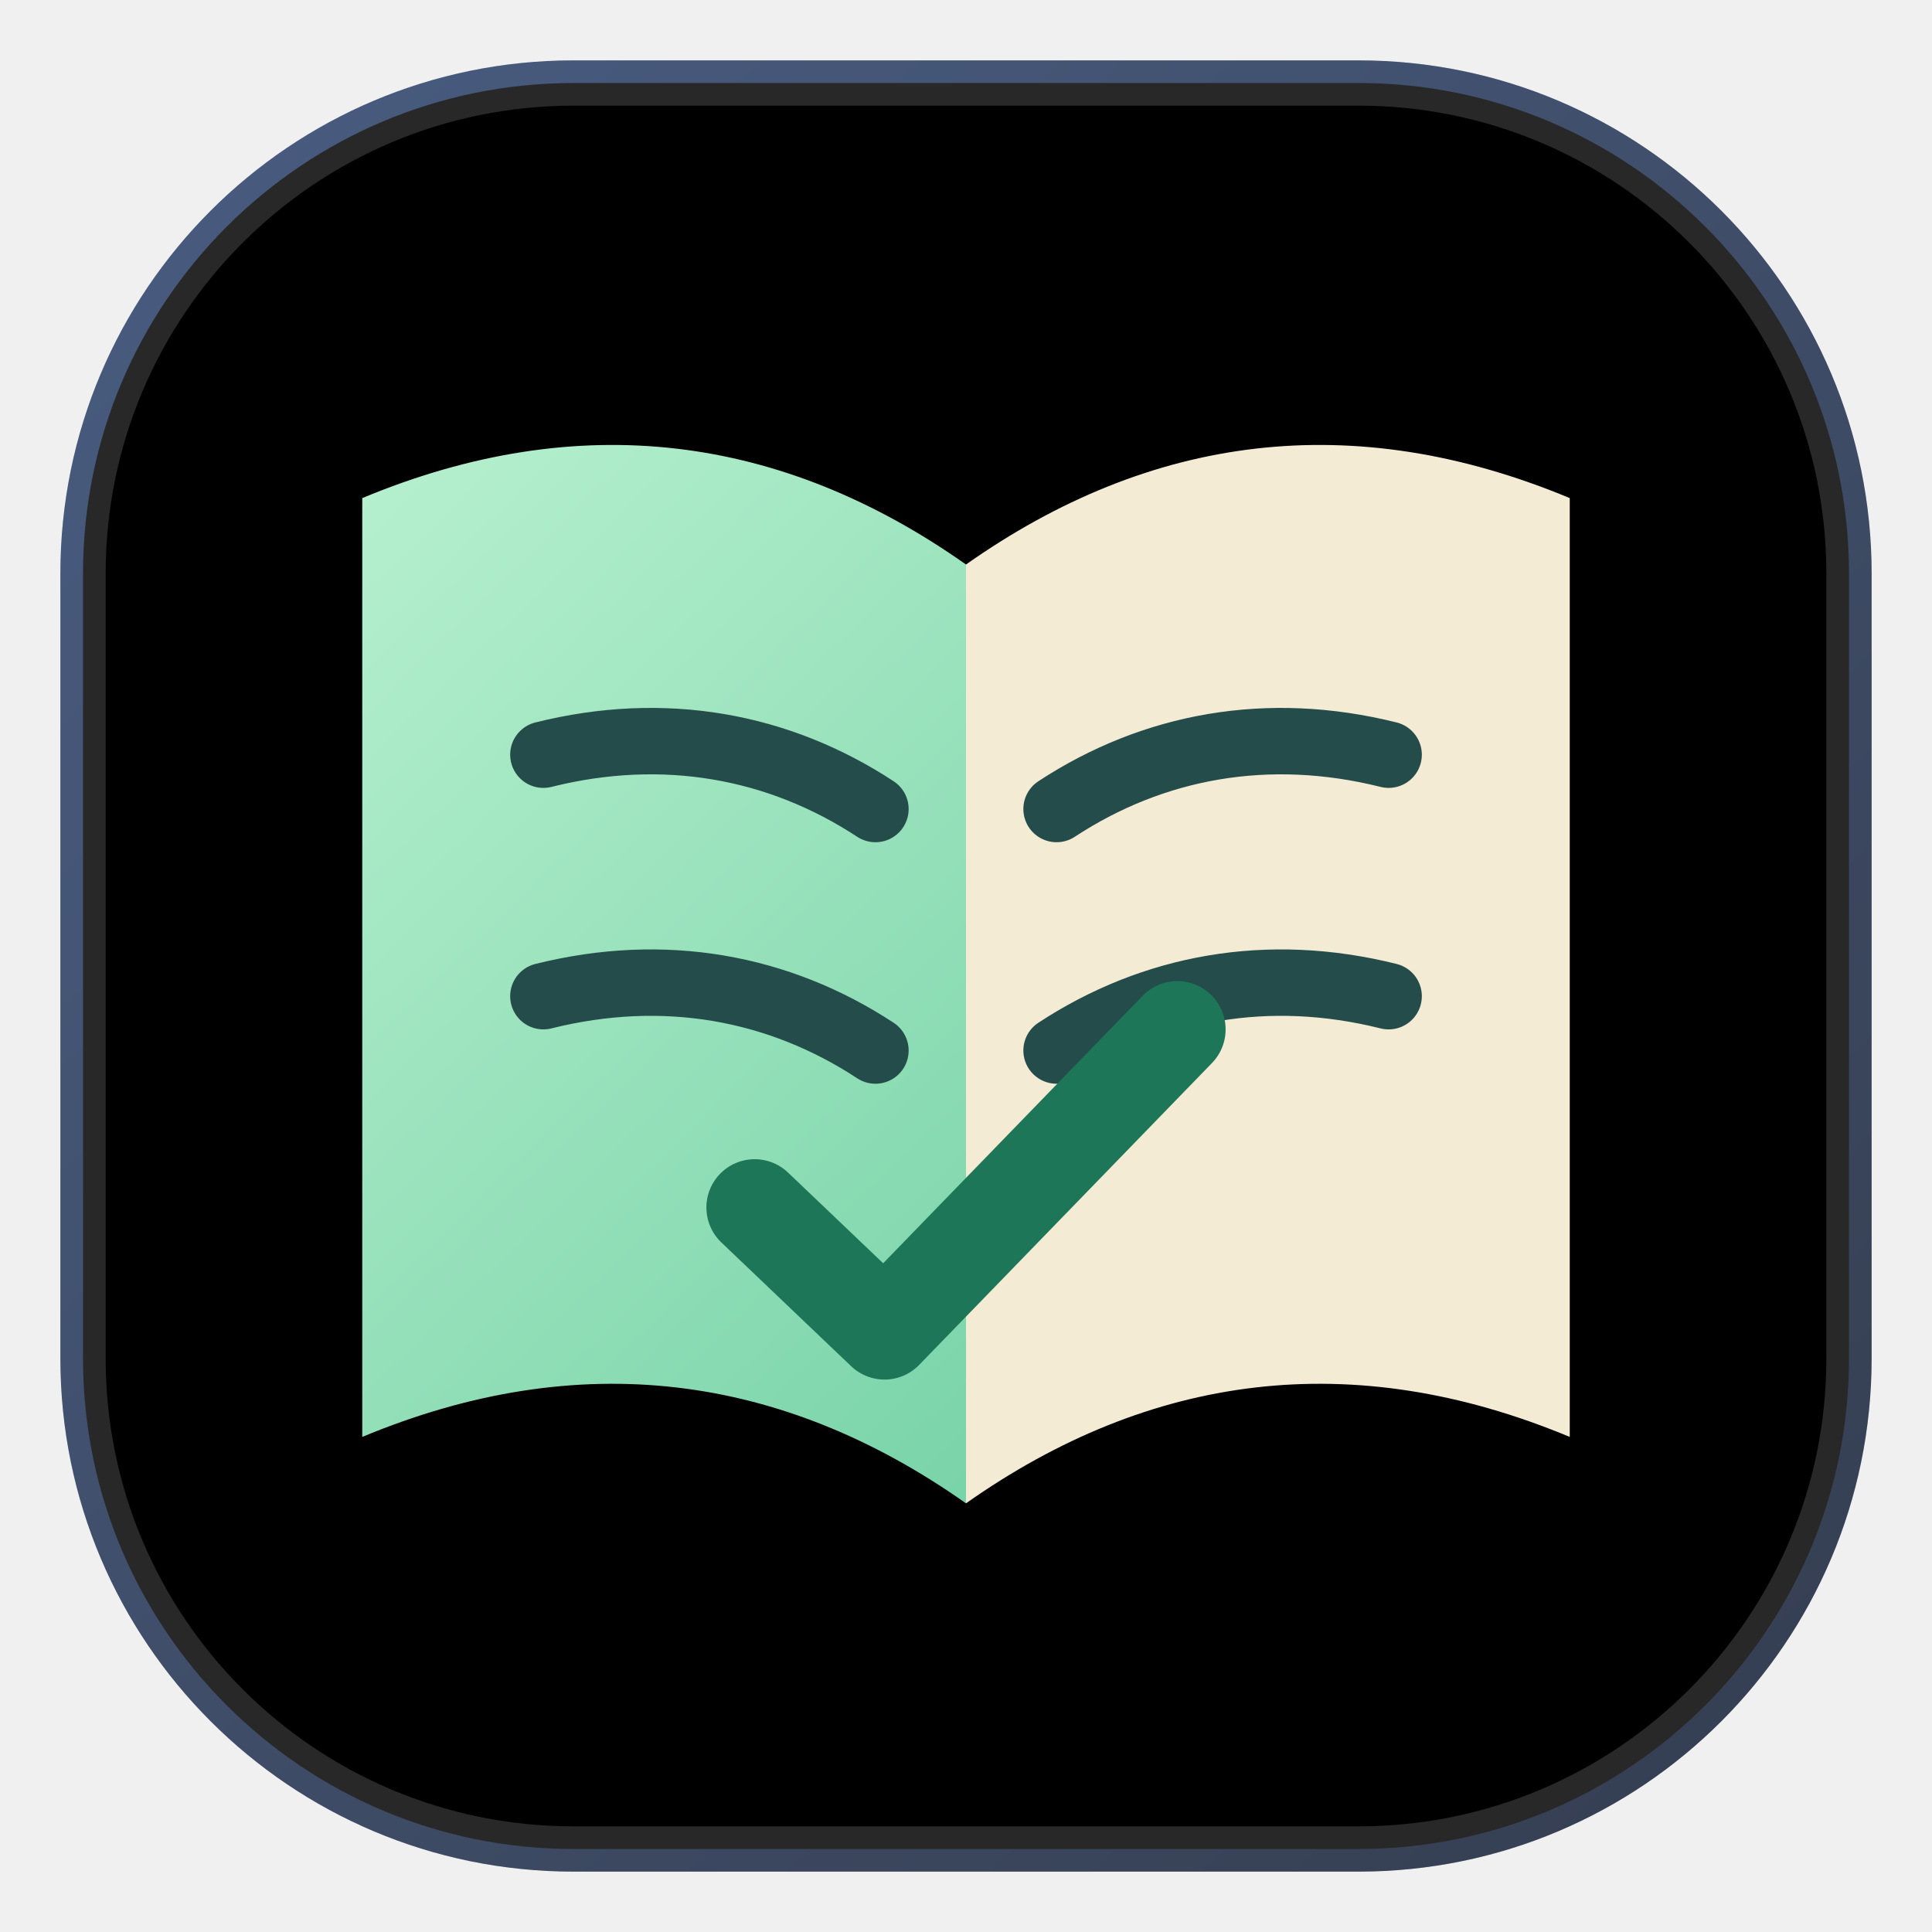
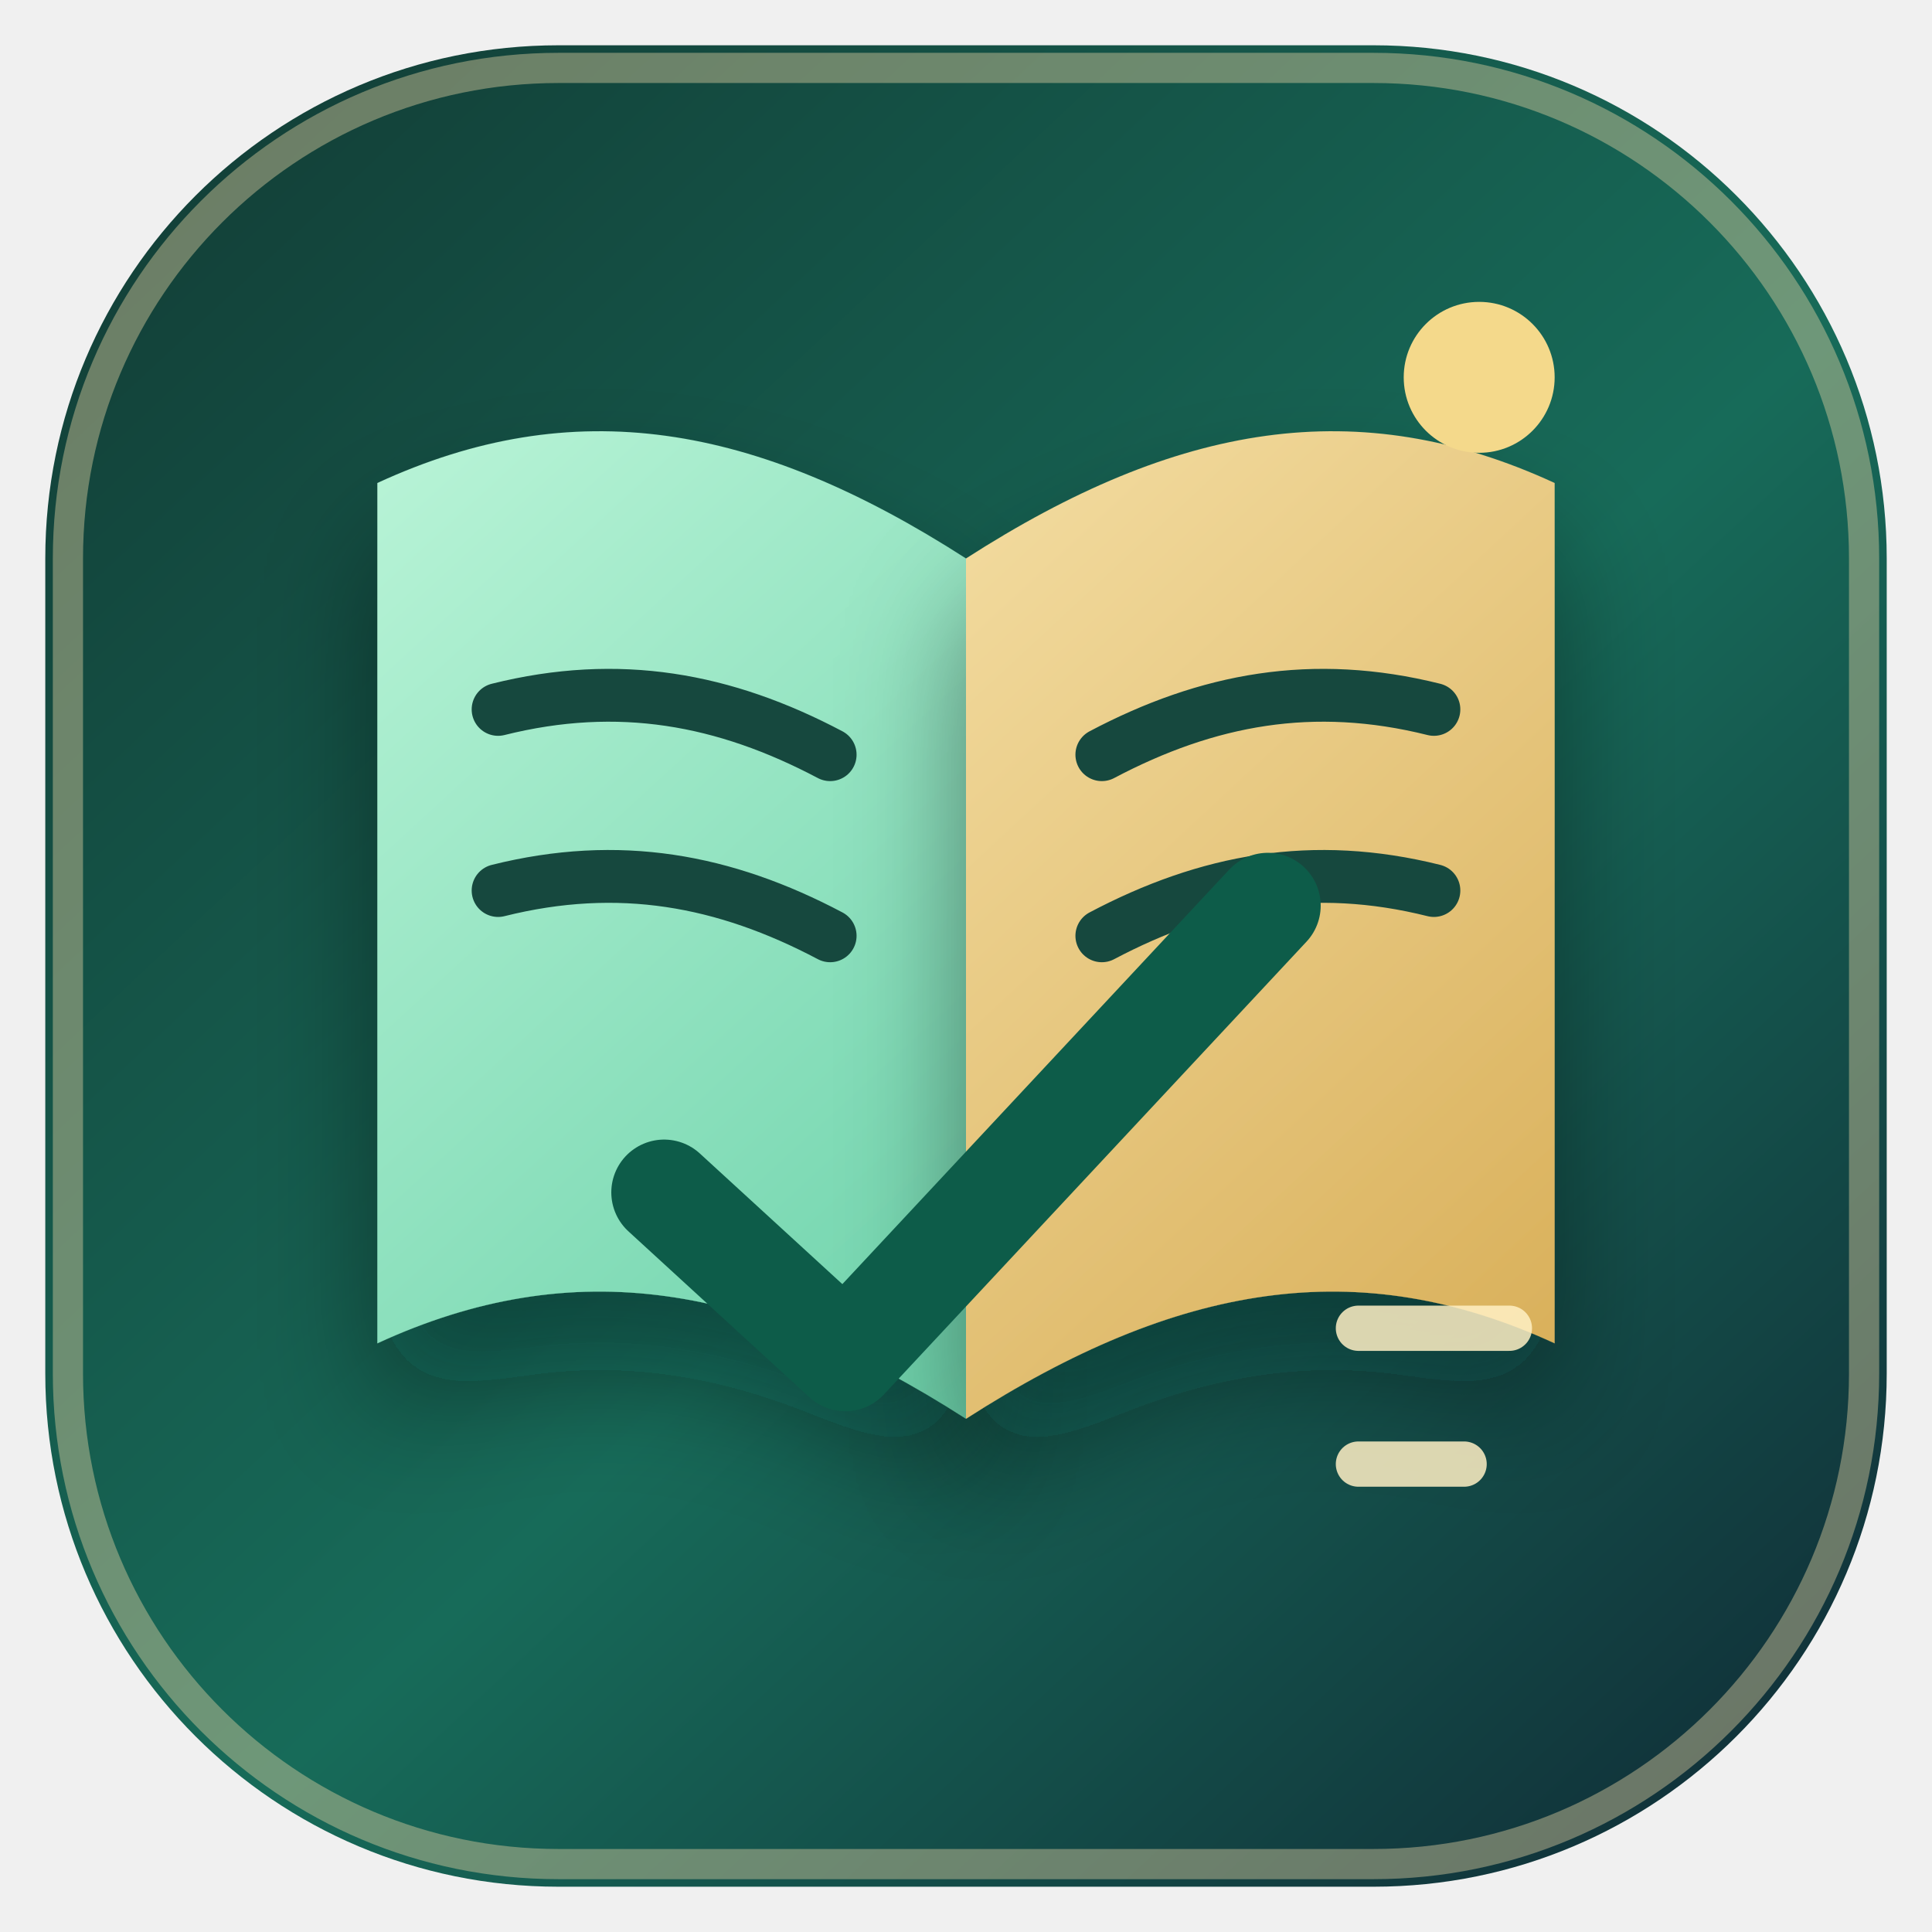
- <svg xmlns="http://www.w3.org/2000/svg" viewBox="0 0 64 64" width="512" height="512">
+ <svg xmlns="http://www.w3.org/2000/svg" viewBox="0 0 128 128">
  <defs>
-     <linearGradient id="bg" x1="5" y1="4" x2="59" y2="61" gradientUnits="userSpaceOnUse">
-       <stop stop-color="#263D68" />
-       <stop offset="1" stop-color="#101B31" />
+     <linearGradient id="bg" x1="8" y1="4" x2="120" y2="124" gradientUnits="userSpaceOnUse">
+       <stop stop-color="#123C35" />
+       <stop offset=".55" stop-color="#176B59" />
+       <stop offset="1" stop-color="#102B36" />
    </linearGradient>
-     <linearGradient id="page" x1="13" y1="12" x2="51" y2="51" gradientUnits="userSpaceOnUse">
-       <stop stop-color="#B9F1D0" />
-       <stop offset="1" stop-color="#63C99B" />
+     <linearGradient id="gold" x1="24" y1="22" x2="102" y2="106" gradientUnits="userSpaceOnUse">
+       <stop stop-color="#FFF1C2" />
+       <stop offset="1" stop-color="#D5A94F" />
    </linearGradient>
+     <linearGradient id="mint" x1="28" y1="26" x2="96" y2="100" gradientUnits="userSpaceOnUse">
+       <stop stop-color="#B9F4D7" />
+       <stop offset="1" stop-color="#51C69B" />
+     </linearGradient>
+     <filter id="shadow" x="-30%" y="-30%" width="160%" height="160%">
+       <feDropShadow dx="0" dy="5" stdDeviation="4" flood-color="#061B19" flood-opacity=".42" />
+     </filter>
  </defs>
-   <rect x="2" y="2" width="60" height="60" rx="17" fill="url(#bg)" />
-   <rect x="2.75" y="2.75" width="58.5" height="58.5" rx="16.25" stroke="#fff" stroke-opacity=".16" stroke-width="1.5" />
-   <path d="M12 16.5c7.2-3 13.9-2.1 20 2.2v31.1c-6.1-4.3-12.8-5.2-20-2.2z" fill="url(#page)" />
-   <path d="M52 16.5c-7.2-3-13.9-2.1-20 2.2v31.1c6.1-4.3 12.8-5.2 20-2.2z" fill="#F4EBD5" />
-   <path d="M18 25c4-1 7.8-.3 11 1.8M18 33c4-1 7.8-.3 11 1.8M46 25c-4-1-7.8-.3-11 1.8M46 33c-4-1-7.8-.3-11 1.8" fill="none" stroke="#244C4A" stroke-linecap="round" stroke-width="2.2" />
-   <path d="m25 40 4.3 4.1 9.7-10" fill="none" stroke="#1D7658" stroke-linecap="round" stroke-linejoin="round" stroke-width="3.2" />
+   <rect x="3" y="3" width="122" height="122" rx="34" fill="url(#bg)" />
+   <rect x="4.5" y="4.5" width="119" height="119" rx="32.5" fill="none" stroke="#E7D5A4" stroke-opacity=".42" stroke-width="2" />
+   <path d="M25 32c13-6 25-4 39 5v57c-14-9-26-11-39-5z" fill="url(#mint)" filter="url(#shadow)" />
+   <path d="M103 32c-13-6-25-4-39 5v57c14-9 26-11 39-5z" fill="url(#gold)" filter="url(#shadow)" />
+   <path d="M33 47c8-2 15-.7 22 3M33 59c8-2 15-.7 22 3M95 47c-8-2-15-.7-22 3M95 59c-8-2-15-.7-22 3" fill="none" stroke="#16483E" stroke-width="3.5" stroke-linecap="round" />
+   <path d="m44 79 12 11 28-30" fill="none" stroke="#0D5C49" stroke-width="7" stroke-linecap="round" stroke-linejoin="round" />
+   <path d="M90 88h10M90 97h7" stroke="#FFF0C4" stroke-width="3" stroke-linecap="round" opacity=".85" />
+   <circle cx="98" cy="25" r="5" fill="#F4D98B" />
</svg>
